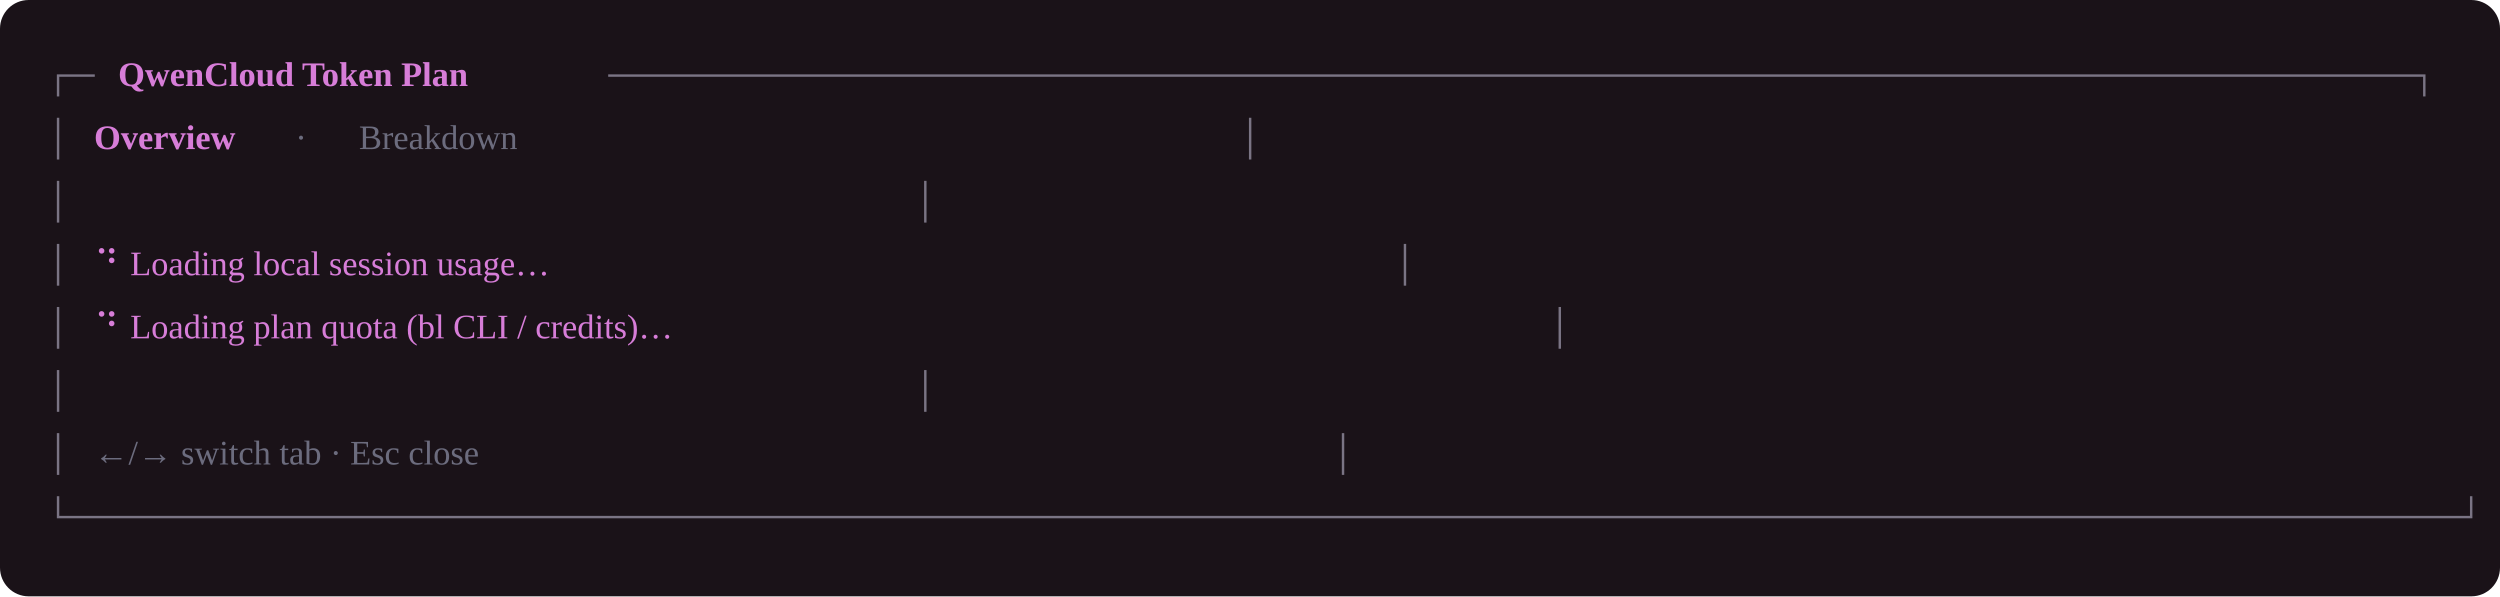
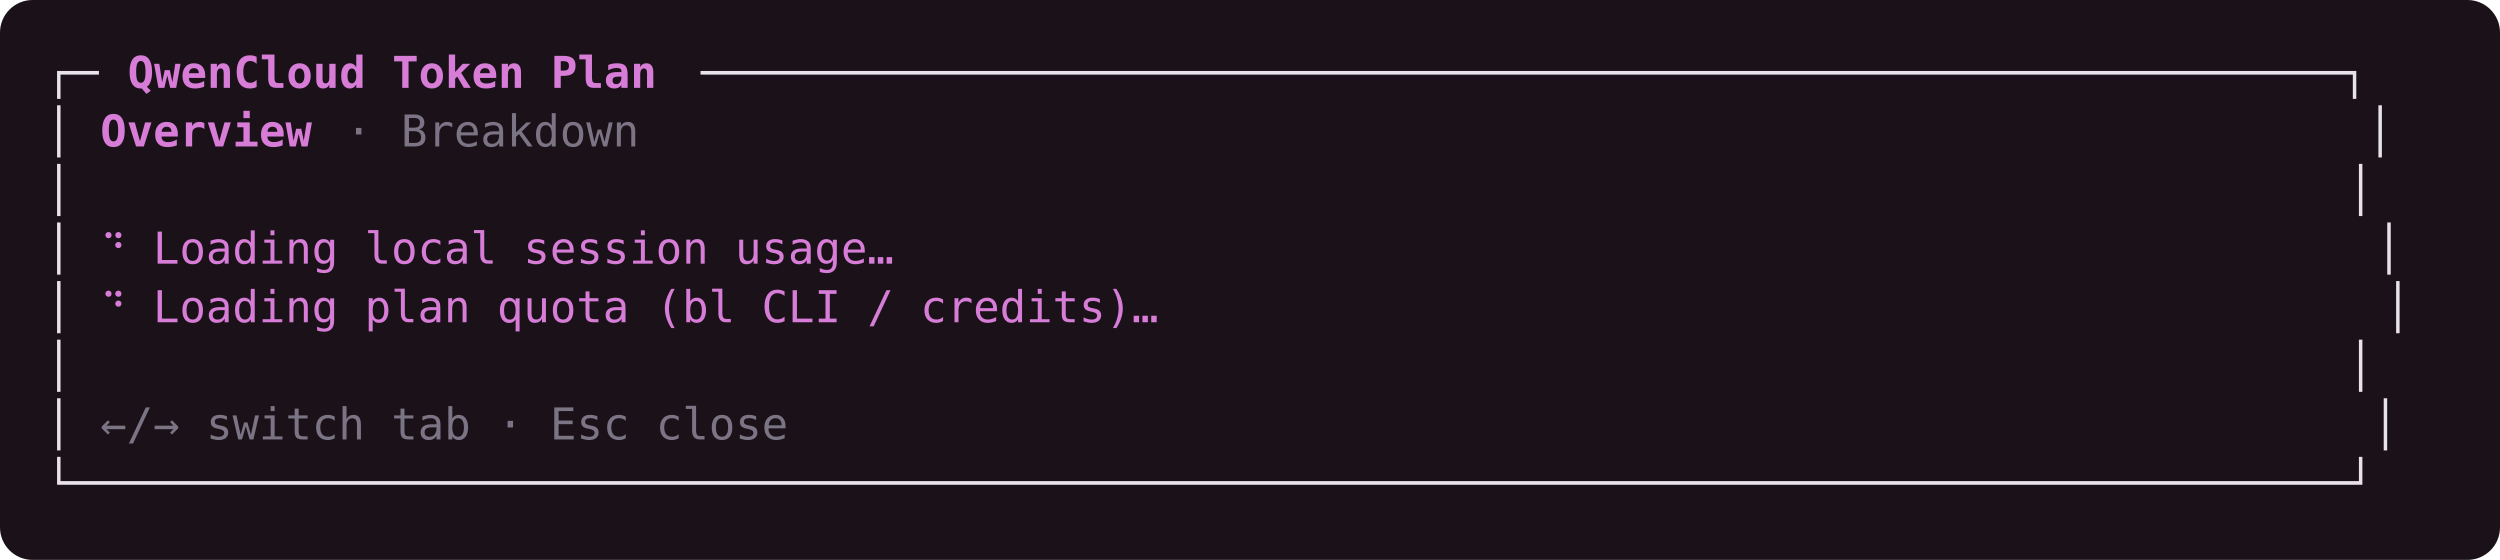
- <svg xmlns="http://www.w3.org/2000/svg" width="872" height="208" viewBox="0 0 872 208" role="img" aria-label="gentle-shell terminal showing the loading view">
+ <svg xmlns="http://www.w3.org/2000/svg" width="768" height="172" viewBox="0 0 768 172" role="img" aria-label="gentle-shell terminal: loading view of the pi-qwencloud-quota modal">
  <rect width="100%" height="100%" rx="10" fill="#1A1218" />
-   <text x="16" y="30" fill="#7a7484" xml:space="preserve">┌─ </text>
-   <text x="41.2" y="30" fill="#d77dd8" font-weight="700" xml:space="preserve">QwenCloud Token Plan</text>
-   <text x="209.2" y="30" fill="#7a7484" xml:space="preserve"> ──────────────────────────────────────────────────────────────────────────┐</text>
-   <text x="16" y="52" fill="#7a7484" xml:space="preserve">│ </text>
-   <text x="32.8" y="52" fill="#d77dd8" font-weight="700" xml:space="preserve">Overview</text>
-   <text x="100" y="52" fill="#6c6c7e" xml:space="preserve"> · </text>
-   <text x="125.2" y="52" fill="#6c6c7e" xml:space="preserve">Breakdown</text>
-   <text x="200.8" y="52" fill="#7a7484" xml:space="preserve">                                                                             │</text>
-   <text x="16" y="74" fill="#7a7484" xml:space="preserve">│                                                                                                  │</text>
-   <text x="16" y="96" fill="#7a7484" xml:space="preserve">│ </text>
-   <text x="32.8" y="96" fill="#d77dd8" xml:space="preserve">⠙ Loading local session usage…</text>
-   <text x="284.8" y="96" fill="#7a7484" xml:space="preserve">                                                                   │</text>
-   <text x="16" y="118" fill="#7a7484" xml:space="preserve">│ </text>
-   <text x="32.8" y="118" fill="#d77dd8" xml:space="preserve">⠙ Loading plan quota (bl CLI / credits)…</text>
-   <text x="368.8" y="118" fill="#7a7484" xml:space="preserve">                                                         │</text>
-   <text x="16" y="140" fill="#7a7484" xml:space="preserve">│                                                                                                  │</text>
-   <text x="16" y="162" fill="#7a7484" xml:space="preserve">│ </text>
-   <text x="32.8" y="162" fill="#6c6c7e" xml:space="preserve">←/→ switch tab · Esc close</text>
-   <text x="251.2" y="162" fill="#7a7484" xml:space="preserve">                                                                       │</text>
-   <text x="16" y="184" fill="#7a7484" xml:space="preserve">└──────────────────────────────────────────────────────────────────────────────────────────────────┘</text>
+   <text x="14.0" y="27" font-family="ui-monospace,'Cascadia Mono','Fira Code',Consolas,monospace" font-size="13.5" fill="#e8e3ea" xml:space="preserve">┌─ </text>
+   <text x="39.2" y="27" font-family="ui-monospace,'Cascadia Mono','Fira Code',Consolas,monospace" font-size="13.5" fill="rgb(215,125,216)" font-weight="700" xml:space="preserve">QwenCloud Token Plan</text>
+   <text x="207.2" y="27" font-family="ui-monospace,'Cascadia Mono','Fira Code',Consolas,monospace" font-size="13.5" fill="#e8e3ea" xml:space="preserve"> ──────────────────────────────────────────────────────────────┐</text>
+   <text x="14.0" y="45" font-family="ui-monospace,'Cascadia Mono','Fira Code',Consolas,monospace" font-size="13.5" fill="#e8e3ea" xml:space="preserve">│ </text>
+   <text x="30.8" y="45" font-family="ui-monospace,'Cascadia Mono','Fira Code',Consolas,monospace" font-size="13.5" fill="rgb(215,125,216)" font-weight="700" xml:space="preserve">Overview</text>
+   <text x="98.0" y="45" font-family="ui-monospace,'Cascadia Mono','Fira Code',Consolas,monospace" font-size="13.5" fill="rgb(122,116,132)" xml:space="preserve"> · </text>
+   <text x="123.2" y="45" font-family="ui-monospace,'Cascadia Mono','Fira Code',Consolas,monospace" font-size="13.5" fill="rgb(122,116,132)" xml:space="preserve">Breakdown</text>
+   <text x="198.8" y="45" font-family="ui-monospace,'Cascadia Mono','Fira Code',Consolas,monospace" font-size="13.5" fill="#e8e3ea" xml:space="preserve">                                                                 │</text>
+   <text x="14.0" y="63" font-family="ui-monospace,'Cascadia Mono','Fira Code',Consolas,monospace" font-size="13.5" fill="#e8e3ea" xml:space="preserve">│                                                                                      │</text>
+   <text x="14.0" y="81" font-family="ui-monospace,'Cascadia Mono','Fira Code',Consolas,monospace" font-size="13.5" fill="#e8e3ea" xml:space="preserve">│ </text>
+   <text x="30.8" y="81" font-family="ui-monospace,'Cascadia Mono','Fira Code',Consolas,monospace" font-size="13.5" fill="rgb(215,125,216)" xml:space="preserve">⠙ Loading local session usage…</text>
+   <text x="282.8" y="81" font-family="ui-monospace,'Cascadia Mono','Fira Code',Consolas,monospace" font-size="13.5" fill="#e8e3ea" xml:space="preserve">                                                       │</text>
+   <text x="14.0" y="99" font-family="ui-monospace,'Cascadia Mono','Fira Code',Consolas,monospace" font-size="13.5" fill="#e8e3ea" xml:space="preserve">│ </text>
+   <text x="30.8" y="99" font-family="ui-monospace,'Cascadia Mono','Fira Code',Consolas,monospace" font-size="13.5" fill="rgb(215,125,216)" xml:space="preserve">⠙ Loading plan quota (bl CLI / credits)…</text>
+   <text x="366.8" y="99" font-family="ui-monospace,'Cascadia Mono','Fira Code',Consolas,monospace" font-size="13.5" fill="#e8e3ea" xml:space="preserve">                                             │</text>
+   <text x="14.0" y="117" font-family="ui-monospace,'Cascadia Mono','Fira Code',Consolas,monospace" font-size="13.5" fill="#e8e3ea" xml:space="preserve">│                                                                                      │</text>
+   <text x="14.0" y="135" font-family="ui-monospace,'Cascadia Mono','Fira Code',Consolas,monospace" font-size="13.5" fill="#e8e3ea" xml:space="preserve">│ </text>
+   <text x="30.8" y="135" font-family="ui-monospace,'Cascadia Mono','Fira Code',Consolas,monospace" font-size="13.5" fill="rgb(122,116,132)" xml:space="preserve">←/→ switch tab · Esc close</text>
+   <text x="249.2" y="135" font-family="ui-monospace,'Cascadia Mono','Fira Code',Consolas,monospace" font-size="13.5" fill="#e8e3ea" xml:space="preserve">                                                           │</text>
+   <text x="14.0" y="153" font-family="ui-monospace,'Cascadia Mono','Fira Code',Consolas,monospace" font-size="13.5" fill="#e8e3ea" xml:space="preserve">└──────────────────────────────────────────────────────────────────────────────────────┘</text>
</svg>
